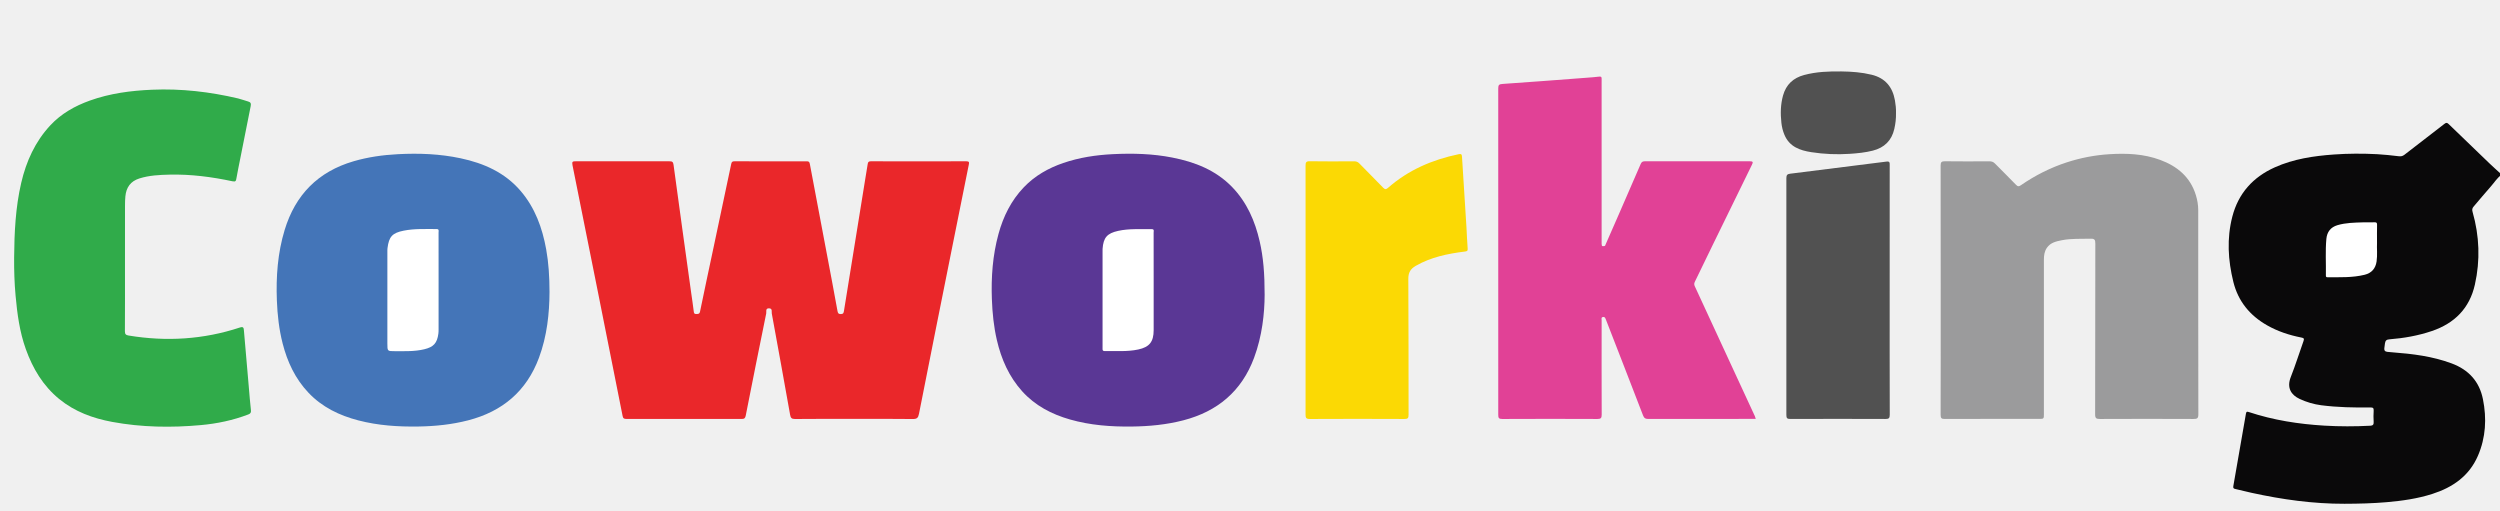
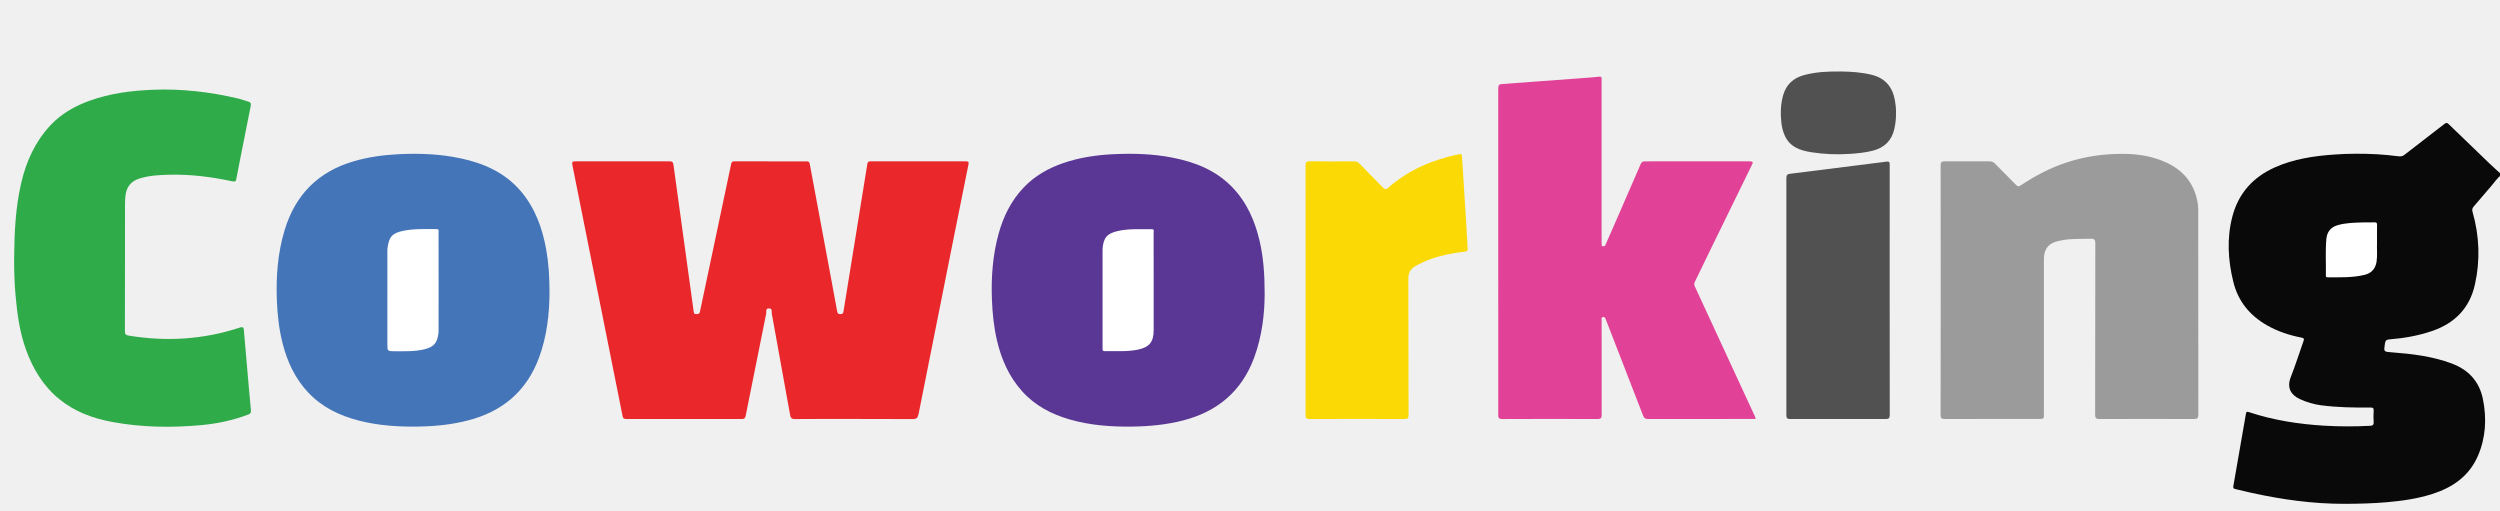
- <svg xmlns="http://www.w3.org/2000/svg" version="1.1" id="Layer_1" x="0px" y="0px" width="792.086px" height="161.776px" viewBox="0 0 792.086 161.776" enable-background="new 0 0 792.086 161.776" xml:space="preserve">
-   <path fill-rule="evenodd" clip-rule="evenodd" fill="#0A090A" d="M792.48,55.44c-1.358,0.986-2.216,2.432-3.313,3.655  c-1.86,2.073-3.608,4.246-5.435,6.35c-0.463,0.533-0.534,0.997-0.337,1.689c2.173,7.619,2.472,15.324,0.729,23.054  c-1.688,7.49-6.43,12.252-13.62,14.69c-4.361,1.479-8.861,2.273-13.442,2.63c-0.872,0.067-1.283,0.326-1.428,1.293  c-0.409,2.735-0.461,2.611,2.334,2.823c6.393,0.484,12.736,1.252,18.813,3.521c5.37,2.006,8.764,5.705,9.896,11.32  c1.233,6.117,0.914,12.168-1.585,17.945c-2.773,6.413-8.001,10.022-14.457,12.084c-4.69,1.499-9.538,2.191-14.423,2.612  c-4.45,0.384-8.913,0.495-13.382,0.507c-9.973,0.026-19.772-1.35-29.485-3.478c-1.711-0.374-3.405-0.82-5.114-1.204  c-0.55-0.123-0.751-0.287-0.635-0.938c1.36-7.641,2.683-15.288,3.995-22.937c0.114-0.661,0.336-0.7,0.937-0.501  c7.757,2.572,15.766,3.814,23.892,4.3c4.852,0.289,9.717,0.282,14.576,0.03c0.793-0.041,1.111-0.339,1.061-1.175  c-0.072-1.195-0.084-2.403,0.003-3.598c0.065-0.898-0.291-1.02-1.078-1.012c-5.187,0.053-10.368-0.034-15.522-0.7  c-2.392-0.309-4.682-0.996-6.853-2.006c-2.63-1.224-4.188-3.461-2.8-6.966c1.478-3.729,2.661-7.575,4.018-11.354  c0.28-0.78,0.128-0.973-0.686-1.133c-3.805-0.749-7.459-1.942-10.854-3.876c-5.467-3.112-9.163-7.614-10.681-13.747  c-1.697-6.86-2.112-13.788-0.322-20.696c1.913-7.382,6.545-12.507,13.464-15.608c5.939-2.661,12.256-3.595,18.676-4.061  c4.588-0.333,9.178-0.337,13.766-0.101c2.261,0.117,4.515,0.387,6.766,0.644c0.698,0.08,1.24,0.015,1.83-0.445  c4.206-3.279,8.457-6.501,12.662-9.781c0.554-0.431,0.837-0.485,1.368,0.032c4.291,4.176,8.608,8.322,12.933,12.463  c1.221,1.169,2.488,2.289,3.734,3.432C792.48,55.28,792.48,55.36,792.48,55.44z" />
-   <path fill-rule="evenodd" clip-rule="evenodd" fill="#EA272A" d="M270.601,132.719c-6.24,0-12.48-0.036-18.719,0.034  c-1.092,0.013-1.38-0.39-1.547-1.327c-1.91-10.706-3.837-21.41-5.809-32.106c-0.104-0.564,0.295-1.601-0.864-1.631  c-1.219-0.031-0.783,1.062-0.895,1.608c-2.207,10.778-4.363,21.568-6.49,32.363c-0.163,0.824-0.427,1.083-1.292,1.081  c-12.159-0.033-24.318-0.026-36.477-0.011c-0.671,0-1.073-0.074-1.231-0.872c-5.27-26.509-10.553-53.016-15.89-79.511  c-0.245-1.216,0.11-1.248,1.089-1.245c9.879,0.029,19.758,0.028,29.637,0c0.893-0.002,1.166,0.2,1.295,1.156  c1.825,13.531,3.716,27.052,5.592,40.576c0.268,1.933,0.572,3.86,0.798,5.798c0.066,0.563,0.154,0.896,0.812,0.863  c0.576-0.029,1.02,0.027,1.188-0.789c1.396-6.792,2.853-13.57,4.292-20.354c1.868-8.808,3.744-17.614,5.592-26.426  c0.13-0.622,0.354-0.824,1.005-0.822c7.639,0.024,15.278,0.021,22.917,0.005c0.634-0.001,0.856,0.165,0.982,0.84  c2.343,12.531,4.729,25.053,7.1,37.578c0.563,2.977,1.117,5.956,1.647,8.938c0.116,0.657,0.261,1.075,1.092,1.047  c0.772-0.026,0.872-0.385,0.974-1.023c2.212-13.801,4.449-27.597,6.683-41.394c0.273-1.691,0.58-3.377,0.826-5.072  c0.092-0.638,0.264-0.927,1.015-0.924c10.079,0.031,20.158,0.034,30.237-0.002c0.938-0.003,0.931,0.364,0.792,1.052  c-1.72,8.519-3.433,17.038-5.14,25.559c-3.561,17.786-7.135,35.57-10.638,53.367c-0.253,1.287-0.621,1.7-1.976,1.682  C283,132.671,276.8,132.719,270.601,132.719z" />
-   <path fill-rule="evenodd" clip-rule="evenodd" fill="#E14196" d="M556.289,132.719c-0.488,0-0.878,0-1.267,0  c-10.918,0-21.837-0.014-32.755,0.024c-0.953,0.003-1.367-0.271-1.714-1.173c-3.891-10.127-7.836-20.232-11.763-30.346  c-0.164-0.424-0.307-0.873-0.879-0.793c-0.678,0.096-0.455,0.662-0.455,1.053c-0.012,9.958-0.025,19.916,0.016,29.875  c0.004,1.084-0.263,1.392-1.375,1.387c-10.038-0.046-20.077-0.049-30.115,0.003c-1.106,0.005-1.284-0.328-1.283-1.336  c0.025-34.475,0.026-68.949-0.003-103.423c-0.001-1.083,0.276-1.321,1.359-1.395c8.905-0.604,17.806-1.298,26.707-1.97  c1.311-0.099,2.623-0.19,3.927-0.352c0.626-0.078,0.791,0.159,0.761,0.709c-0.017,0.319-0.002,0.64-0.002,0.959  c0,16.917,0,33.834,0.002,50.751c0,0.357-0.01,0.725,0.063,1.07c0.064,0.304,0.378,0.214,0.605,0.231  c0.51,0.039,0.538-0.414,0.669-0.71c1.371-3.099,2.727-6.206,4.082-9.313c2.326-5.336,4.661-10.668,6.96-16.016  c0.278-0.648,0.627-0.855,1.326-0.854c11.077,0.022,22.155,0.028,33.233-0.004c1.099-0.003,1.081,0.298,0.669,1.137  c-4.05,8.238-8.076,16.487-12.099,24.738c-1.994,4.089-3.958,8.193-5.961,12.278c-0.249,0.51-0.281,0.904-0.032,1.44  c4.348,9.364,8.668,18.741,12.998,28.114c2.008,4.346,4.025,8.688,6.032,13.035C556.11,132.089,556.171,132.359,556.289,132.719z" />
-   <path fill-rule="evenodd" clip-rule="evenodd" fill="#5A3795" d="M400.68,93.405c-0.021,5.809-0.768,13.031-3.347,19.964  c-3.939,10.59-11.588,16.992-22.406,19.801c-5.354,1.391-10.804,1.905-16.328,1.972c-6.642,0.08-13.206-0.405-19.613-2.242  c-5.809-1.665-11.037-4.389-15.133-8.936c-4.181-4.64-6.61-10.183-8.01-16.211c-0.987-4.246-1.418-8.554-1.58-12.911  c-0.26-7.016,0.241-13.941,2.097-20.727c1.516-5.54,4.018-10.59,8.019-14.776c3.486-3.647,7.767-6.078,12.516-7.702  c5.092-1.741,10.354-2.533,15.716-2.796c6.314-0.31,12.597-0.145,18.818,1.079c7.169,1.41,13.78,3.982,18.98,9.37  c4.658,4.825,7.22,10.735,8.699,17.173C400.272,81.533,400.682,86.686,400.68,93.405z" />
-   <path fill-rule="evenodd" clip-rule="evenodd" fill="#4475B8" d="M174.103,92.555c-0.031,6.692-0.769,13.879-3.333,20.782  c-3.939,10.603-11.578,17.021-22.409,19.83c-5.161,1.338-10.417,1.878-15.741,1.965c-6.442,0.105-12.821-0.307-19.081-1.936  c-6.014-1.565-11.46-4.188-15.796-8.757c-4.198-4.425-6.699-9.771-8.193-15.62c-1.139-4.458-1.651-8.997-1.826-13.6  c-0.289-7.582,0.244-15.048,2.46-22.347c3.392-11.17,10.6-18.493,21.847-21.779c4.58-1.339,9.26-1.993,14.021-2.241  c6.681-0.349,13.314-0.105,19.873,1.293c7.386,1.575,14.058,4.511,19.076,10.405c4.528,5.32,6.821,11.646,8.045,18.425  C173.819,83.266,174.095,87.596,174.103,92.555z" />
-   <path fill-rule="evenodd" clip-rule="evenodd" fill="#9B9B9C" d="M614.881,91.837c0-13.12,0.014-26.24-0.025-39.36  c-0.003-1.097,0.28-1.397,1.382-1.383c4.68,0.063,9.359,0.04,14.039,0.013c0.728-0.004,1.269,0.164,1.796,0.706  c2.203,2.265,4.491,4.448,6.667,6.739c0.591,0.623,0.939,0.553,1.547,0.134c4.499-3.1,9.334-5.554,14.529-7.245  c4.376-1.425,8.86-2.293,13.476-2.583c5.511-0.346,10.939-0.12,16.159,1.816c5.385,1.998,9.483,5.391,11.256,11.088  c0.487,1.566,0.768,3.181,0.769,4.825c0.007,21.56-0.009,43.12,0.037,64.68c0.003,1.266-0.371,1.483-1.533,1.478  c-9.88-0.046-19.76-0.046-29.64,0.001c-1.167,0.005-1.534-0.221-1.53-1.481c0.048-18.04,0.02-36.08,0.062-54.119  c0.003-1.215-0.288-1.557-1.512-1.518c-3.03,0.098-6.079-0.114-9.075,0.482c-1.795,0.357-3.622,0.728-4.769,2.417  c-0.754,1.109-0.936,2.354-0.936,3.649c-0.001,16.32-0.001,32.64-0.001,48.96c0,1.583-0.001,1.583-1.627,1.583  c-9.919,0.001-19.84-0.016-29.759,0.024c-1.031,0.004-1.342-0.219-1.338-1.306C614.896,118.237,614.881,105.038,614.881,91.837z" />
-   <path fill-rule="evenodd" clip-rule="evenodd" fill="#30AB4A" d="M39.599,84.433c0,6.838,0.022,13.677-0.025,20.515  c-0.006,0.922,0.299,1.212,1.144,1.353c11.961,1.985,23.731,1.272,35.267-2.53c1.142-0.376,1.224,0.107,1.295,0.939  c0.514,5.986,1.034,11.971,1.555,17.957c0.21,2.418,0.385,4.841,0.665,7.252c0.092,0.794-0.117,1.123-0.853,1.403  c-4.838,1.844-9.856,2.895-14.991,3.362c-9.399,0.856-18.774,0.716-28.081-1.006c-6.152-1.138-11.917-3.247-16.824-7.259  c-5.119-4.186-8.368-9.655-10.572-15.803c-1.966-5.482-2.724-11.2-3.246-16.961c-0.364-4.016-0.488-8.048-0.455-12.072  c0.064-7.936,0.436-15.858,2.242-23.634c1.585-6.823,4.406-13.06,9.212-18.227c3.456-3.715,7.79-6.156,12.551-7.862  c6.366-2.282,12.967-3.141,19.689-3.431c9.225-0.398,18.29,0.65,27.251,2.755c1.081,0.254,2.119,0.685,3.194,0.97  c0.854,0.227,0.966,0.706,0.804,1.5c-1.11,5.468-2.183,10.944-3.266,16.418c-0.426,2.151-0.875,4.298-1.255,6.457  c-0.136,0.774-0.238,1.12-1.23,0.909c-6.563-1.395-13.196-2.266-19.921-2.11c-3.222,0.075-6.445,0.224-9.574,1.205  c-2.846,0.892-4.189,2.87-4.454,5.714c-0.088,0.952-0.114,1.913-0.116,2.87C39.595,71.557,39.599,77.995,39.599,84.433z" />
-   <path fill-rule="evenodd" clip-rule="evenodd" fill="#FBD904" d="M413.662,91.859c0-13.119,0.011-26.239-0.021-39.358  c-0.003-1.033,0.179-1.43,1.342-1.412c4.679,0.076,9.359,0.045,14.039,0.017c0.693-0.004,1.187,0.184,1.674,0.687  c2.506,2.583,5.067,5.111,7.562,7.704c0.557,0.579,0.926,0.534,1.469,0.057c6.458-5.686,14.066-8.954,22.414-10.693  c0.844-0.176,1.024,0.034,1.073,0.833c0.453,7.477,0.948,14.951,1.418,22.427c0.137,2.189,0.185,4.385,0.372,6.568  c0.072,0.842-0.2,0.925-0.948,1.018c-5.403,0.673-10.691,1.768-15.497,4.521c-1.615,0.925-2.37,2.078-2.355,4.111  c0.104,14.359,0.044,28.719,0.078,43.078c0.002,1.028-0.218,1.336-1.302,1.33c-9.999-0.047-19.999-0.05-29.998,0.003  c-1.165,0.007-1.342-0.382-1.34-1.412C413.673,118.178,413.662,105.018,413.662,91.859z" />
-   <path fill-rule="evenodd" clip-rule="evenodd" fill="#515151" d="M598.712,91.915c0,13.157-0.016,26.315,0.027,39.474  c0.004,1.121-0.312,1.36-1.383,1.355c-10.038-0.041-20.077-0.039-30.115-0.002c-0.981,0.004-1.259-0.221-1.257-1.236  c0.03-25.036,0.03-50.072-0.001-75.108c-0.001-0.99,0.341-1.255,1.236-1.366c10.166-1.253,20.329-2.526,30.487-3.835  c1.063-0.137,1.015,0.386,1.014,1.124C598.708,65.518,598.712,78.716,598.712,91.915z" />
-   <path fill-rule="evenodd" clip-rule="evenodd" fill="#515151" d="M600.717,35.852c0.04,1.684-0.159,3.346-0.531,4.983  c-0.842,3.704-3.168,5.969-6.821,6.893c-2.402,0.608-4.852,0.849-7.324,1.012c-4.075,0.27-8.124,0.1-12.148-0.525  c-3.625-0.563-6.923-1.711-8.514-5.484c-0.516-1.224-0.83-2.494-0.973-3.806c-0.317-2.916-0.276-5.808,0.52-8.664  c0.967-3.47,3.236-5.572,6.669-6.495c3.883-1.044,7.848-1.184,11.84-1.134c3.235,0.04,6.433,0.275,9.59,1.051  c4.307,1.059,6.605,3.888,7.356,8.123C600.616,33.139,600.76,34.49,600.717,35.852z" />
-   <path fill-rule="evenodd" clip-rule="evenodd" fill="#FFFFFF" d="M753.12,76.989c-0.095,1.7,0.167,3.777-0.133,5.842  c-0.326,2.24-1.582,3.684-3.784,4.226c-3.874,0.953-7.829,0.766-11.77,0.79c-0.445,0.003-0.521-0.208-0.514-0.584  c0.071-3.866-0.203-7.741,0.158-11.598c0.201-2.146,1.331-3.683,3.521-4.327c2.629-0.772,5.331-0.802,8.028-0.888  c1.236-0.039,2.476,0.025,3.712-0.02c0.625-0.022,0.811,0.17,0.796,0.8C753.093,73.025,753.12,74.823,753.12,76.989z" />
-   <path fill-rule="evenodd" clip-rule="evenodd" fill="#FFFFFF" d="M365.52,89.397c0,5.076,0.003,10.153-0.001,15.229  c-0.003,3.672-1.346,5.349-4.894,6.107c-3.511,0.752-7.073,0.428-10.617,0.5c-0.53,0.011-0.709-0.222-0.683-0.718  c0.021-0.398,0.003-0.8,0.003-1.199c0-9.834,0-19.667,0-29.501c0-0.319-0.017-0.641,0.006-0.959  c0.258-3.561,1.412-4.928,4.926-5.706c3.504-0.776,7.071-0.487,10.617-0.547c0.923-0.016,0.631,0.642,0.632,1.083  C365.525,78.923,365.52,84.16,365.52,89.397z" />
-   <path fill-rule="evenodd" clip-rule="evenodd" fill="#FFFFFF" d="M138.96,89.386c0,4.998,0.001,9.997-0.002,14.995  c0,0.438-0.006,0.881-0.063,1.314c-0.397,3.029-1.516,4.257-4.485,4.967c-3.064,0.732-6.184,0.602-9.295,0.604  c-2.382,0.003-2.382,0.001-2.382-2.399c0-9.678,0-19.355,0.002-29.032c0-0.399-0.012-0.803,0.037-1.197  c0.448-3.646,1.52-4.844,5.148-5.559c3.433-0.677,6.92-0.49,10.392-0.509c0.901-0.005,0.639,0.645,0.64,1.101  C138.965,78.909,138.96,84.147,138.96,89.386z" />
+ <svg xmlns="http://www.w3.org/2000/svg" width="793" height="162" viewBox="0 0 792.086 161.776">
+   <g clip-rule="evenodd" fill-rule="evenodd">
+     <path d="M792.48 55.44c-1.358.986-2.216 2.432-3.313 3.655l-5.435 6.35c-.463.533-.534.997-.337 1.689 2.173 7.619 2.472 15.324.729 23.054-1.688 7.49-6.43 12.252-13.62 14.69-4.36 1.479-8.86 2.273-13.442 2.63-.872.067-1.283.326-1.428 1.293-.41 2.735-.46 2.61 2.334 2.823 6.393.484 12.736 1.252 18.813 3.52 5.37 2.006 8.764 5.705 9.896 11.32 1.233 6.117.914 12.168-1.585 17.945-2.773 6.413-8 10.022-14.457 12.084-4.7 1.499-9.538 2.19-14.423 2.612-4.45.384-8.913.495-13.382.507-9.973.026-19.772-1.35-29.485-3.478-1.71-.374-3.405-.82-5.114-1.204-.55-.123-.75-.287-.635-.938l3.995-22.937c.114-.66.336-.7.937-.5 7.757 2.572 15.766 3.814 23.892 4.3 4.852.289 9.717.282 14.576.03.793-.04 1.11-.34 1.06-1.175a27.17 27.17 0 0 1 .003-3.598c.065-.898-.29-1.02-1.078-1.012-5.187.053-10.368-.034-15.522-.7-2.392-.31-4.682-.996-6.853-2.006-2.63-1.224-4.188-3.46-2.8-6.966 1.478-3.73 2.66-7.575 4.018-11.354.28-.78.128-.973-.686-1.133-3.805-.75-7.46-1.942-10.854-3.876-5.467-3.112-9.163-7.614-10.68-13.747-1.697-6.86-2.112-13.788-.322-20.696 1.913-7.382 6.545-12.507 13.464-15.608 5.939-2.66 12.256-3.595 18.676-4.06 4.588-.333 9.178-.337 13.766-.1 2.26.117 4.515.387 6.766.644.698.08 1.24.015 1.83-.445l12.662-9.78c.554-.43.837-.485 1.368.032l12.933 12.463c1.22 1.169 2.488 2.289 3.734 3.432V55.44z" fill="#0A090A" />
+     <path d="M270.6 132.719c-6.24 0-12.48-.036-18.72.034-1.092.013-1.38-.4-1.547-1.327l-5.81-32.106c-.104-.564.295-1.6-.864-1.63-1.22-.03-.783 1.062-.895 1.608l-6.5 32.363c-.163.824-.427 1.083-1.292 1.08l-36.477-.01c-.67 0-1.073-.074-1.23-.872l-15.9-79.51c-.245-1.216.1-1.248 1.089-1.245h29.637c.893-.002 1.166.2 1.295 1.156l6.39 46.374c.066.563.154.896.812.863.576-.03 1.02.027 1.188-.79l9.884-46.78c.13-.622.354-.824 1.005-.822l22.917.005c.634-.001.856.165.982.84l7 37.578 1.647 8.938c.116.657.26 1.075 1.092 1.047.772-.026.872-.385.974-1.023l7.509-46.466c.092-.638.264-.927 1.015-.924l30.237-.002c.938-.003.93.364.792 1.052l-5.14 25.559-10.638 53.367c-.253 1.287-.62 1.7-1.976 1.682l-18.597-.038z" fill="#EA272A" />
+     <path d="M556.289 132.719h-1.267c-10.918 0-21.837-.014-32.755.024-.953.003-1.367-.27-1.714-1.173l-11.763-30.346c-.164-.424-.307-.873-.88-.793-.678.096-.455.662-.455 1.053l.016 29.875c.004 1.084-.263 1.392-1.375 1.387-10.038-.046-20.077-.05-30.115.003-1.106.005-1.284-.328-1.283-1.336l-.003-103.423c-.001-1.083.276-1.32 1.359-1.395l26.707-1.97c1.31-.1 2.623-.2 3.927-.352.626-.078.79.159.76.709-.017.319-.002.64-.002.959l.002 50.75c0 .357-.01.725.063 1.07.064.304.378.214.605.23.5.039.538-.414.669-.7l4.082-9.313 6.96-16.016c.278-.648.627-.855 1.326-.854l33.233-.004c1.099-.003 1.08.298.669 1.137l-12.1 24.738-5.96 12.278c-.25.5-.28.904-.032 1.44l19.03 41.149c.115.25.176.52.294.88z" fill="#E14196" />
+     <path d="M400.68 93.405c-.02 5.809-.768 13.03-3.347 19.964-3.94 10.59-11.588 16.992-22.406 19.8-5.354 1.39-10.804 1.905-16.328 1.972-6.642.08-13.206-.405-19.613-2.242-5.81-1.665-11.037-4.39-15.133-8.936-4.18-4.64-6.6-10.183-8-16.21-.987-4.246-1.418-8.554-1.58-12.91-.26-7.016.24-13.94 2.097-20.727 1.516-5.54 4.018-10.6 8.019-14.776 3.486-3.647 7.767-6.078 12.516-7.702 5.092-1.74 10.354-2.533 15.716-2.796 6.314-.3 12.597-.145 18.818 1.079 7.169 1.4 13.78 3.982 18.98 9.37 4.658 4.825 7.22 10.735 8.699 17.173 1.164 5.07 1.574 10.223 1.572 16.942z" fill="#5A3795" />
+     <path d="M174.103 92.555c-.03 6.692-.77 13.879-3.333 20.782-3.94 10.603-11.578 17.02-22.41 19.83-5.16 1.338-10.417 1.878-15.74 1.965-6.442.105-12.82-.307-19.08-1.936-6.014-1.565-11.46-4.188-15.796-8.757-4.198-4.425-6.7-9.77-8.193-15.62-1.14-4.458-1.65-8.997-1.826-13.6-.29-7.582.244-15.048 2.46-22.347 3.392-11.17 10.6-18.493 21.847-21.78 4.58-1.34 9.26-1.993 14.02-2.24 6.68-.35 13.314-.105 19.873 1.293 7.386 1.575 14.058 4.51 19.076 10.405 4.528 5.32 6.82 11.646 8.045 18.425.773 4.29 1.049 8.62 1.057 13.58z" fill="#4475B8" />
+     <path d="M614.88 91.837l-.025-39.36c-.003-1.097.28-1.397 1.382-1.383l14.039.013c.728-.004 1.269.164 1.796.706l6.667 6.739c.59.623.939.553 1.547.134 4.499-3 9.334-5.554 14.529-7.245 4.376-1.425 8.86-2.293 13.476-2.583 5.51-.346 10.939-.12 16.159 1.816 5.385 1.998 9.483 5.39 11.256 11.088.487 1.566.768 3.18.769 4.825l.037 64.68c.003 1.266-.37 1.483-1.533 1.478a3148.87 3148.87 0 0 0-29.64.001c-1.167.005-1.534-.22-1.53-1.48l.062-54.12c.003-1.215-.288-1.557-1.512-1.518-3.03.098-6.08-.114-9.075.482-1.795.357-3.622.728-4.77 2.417-.754 1.109-.936 2.354-.936 3.649l-.001 48.96c0 1.583-.001 1.583-1.627 1.583-9.92.001-19.84-.016-29.76.024-1.03.004-1.342-.22-1.338-1.306l.026-39.6z" fill="#9B9B9C" />
+     <path d="M39.599 84.433l-.025 20.515c-.006.922.299 1.212 1.144 1.353 11.96 1.985 23.73 1.272 35.267-2.53 1.142-.376 1.224.107 1.295.939l1.555 17.957.665 7.252c.092.794-.117 1.123-.853 1.403-4.838 1.844-9.856 2.895-14.99 3.362-9.4.856-18.774.716-28.08-1.006-6.152-1.138-11.917-3.247-16.824-7.26-5.12-4.186-8.368-9.655-10.572-15.803-1.966-5.482-2.724-11.2-3.246-16.96-.364-4.016-.488-8.048-.455-12.072.064-7.936.436-15.858 2.242-23.634 1.585-6.823 4.406-13.06 9.212-18.227 3.456-3.715 7.79-6.156 12.55-7.862 6.366-2.282 12.967-3.14 19.689-3.43 9.225-.398 18.29.65 27.25 2.755 1.08.254 2.119.685 3.194.97.854.227.966.706.804 1.5l-3.266 16.418-1.255 6.457c-.136.774-.238 1.12-1.23.909-6.563-1.395-13.196-2.266-19.92-2.1-3.222.075-6.445.224-9.574 1.205-2.846.892-4.19 2.87-4.454 5.714-.088.952-.114 1.913-.116 2.87l-.006 19.316z" fill="#30AB4A" />
+     <path d="M413.662 91.859l-.02-39.358c-.003-1.033.179-1.43 1.342-1.412 4.679.076 9.359.045 14.039.017.693-.004 1.187.184 1.674.687l7.562 7.704c.557.579.926.534 1.469.057 6.458-5.686 14.066-8.954 22.414-10.693.844-.176 1.024.034 1.073.833l1.418 22.427.372 6.568c.072.842-.2.925-.948 1.018-5.403.673-10.69 1.768-15.497 4.52-1.615.925-2.37 2.078-2.355 4.11l.078 43.078c.002 1.028-.218 1.336-1.302 1.33a2999.62 2999.62 0 0 0-29.998.003c-1.165.007-1.342-.382-1.34-1.412l.02-39.48z" fill="#FBD904" />
+     <path d="M598.712 91.915l.027 39.474c.004 1.12-.312 1.36-1.383 1.355l-30.115-.002c-.98.004-1.26-.22-1.257-1.236l-.001-75.108c-.001-1 .34-1.255 1.236-1.366l30.487-3.835c1.063-.137 1.015.386 1.014 1.124l-.008 39.594zm2.005-56.062c.04 1.684-.16 3.346-.53 4.983-.842 3.704-3.168 5.969-6.82 6.893-2.402.608-4.852.849-7.324 1.012-4.075.27-8.124.1-12.148-.525-3.625-.563-6.923-1.71-8.514-5.484-.516-1.224-.83-2.494-.973-3.806-.317-2.916-.276-5.808.52-8.664.967-3.47 3.236-5.572 6.669-6.495 3.883-1.044 7.848-1.184 11.84-1.134 3.235.04 6.433.275 9.59 1.05 4.307 1.059 6.605 3.888 7.356 8.123.235 1.333.379 2.684.336 4.046z" fill="#515151" />
+     <path d="M753.12 76.989c-.095 1.7.167 3.777-.133 5.842-.326 2.24-1.582 3.684-3.784 4.226-3.874.953-7.83.766-11.77.79-.445.003-.52-.208-.514-.584.07-3.866-.203-7.74.158-11.598.2-2.146 1.33-3.683 3.52-4.327 2.629-.772 5.33-.802 8.028-.888 1.236-.04 2.476.025 3.712-.02.625-.022.81.17.796.8-.04 1.795-.014 3.593-.014 5.759zm-387.6 12.408l-.001 15.229c-.003 3.672-1.346 5.349-4.894 6.107-3.51.752-7.073.428-10.617.5-.53.01-.71-.222-.683-.718.02-.398.003-.8.003-1.2v-29.5c0-.32-.017-.64.006-.96.258-3.56 1.412-4.928 4.926-5.706 3.504-.776 7.07-.487 10.617-.547.923-.016.63.642.632 1.083l.01 15.71zm-226.56-.01l-.002 14.995c0 .438-.006.88-.063 1.314-.397 3.029-1.516 4.257-4.485 4.967-3.064.732-6.184.602-9.295.604-2.382.003-2.382.001-2.382-2.4l.002-29.032c0-.4-.012-.803.037-1.197.448-3.646 1.52-4.844 5.148-5.56 3.433-.677 6.92-.5 10.392-.51.9-.005.639.645.64 1.1l.008 15.715z" fill="#fff" />
+   </g>
</svg>
